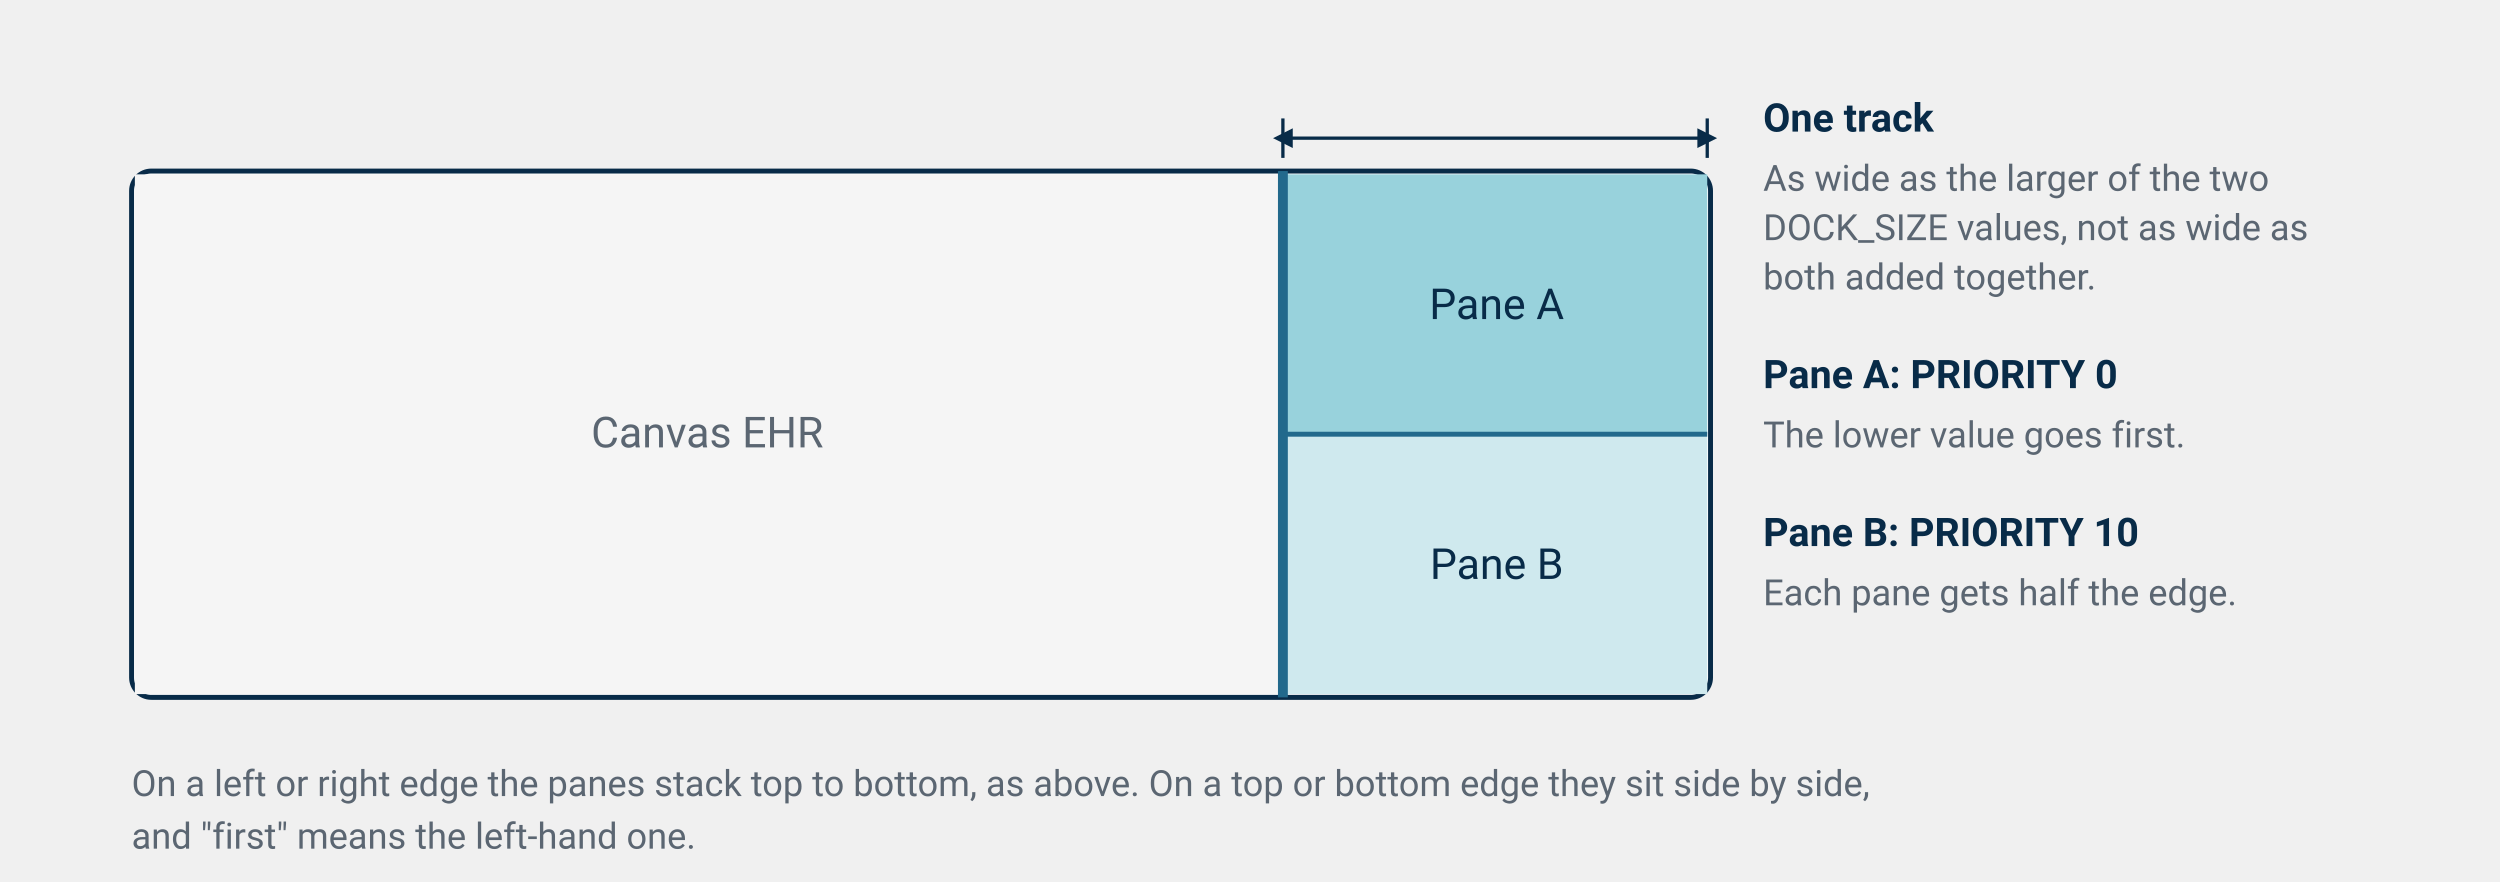
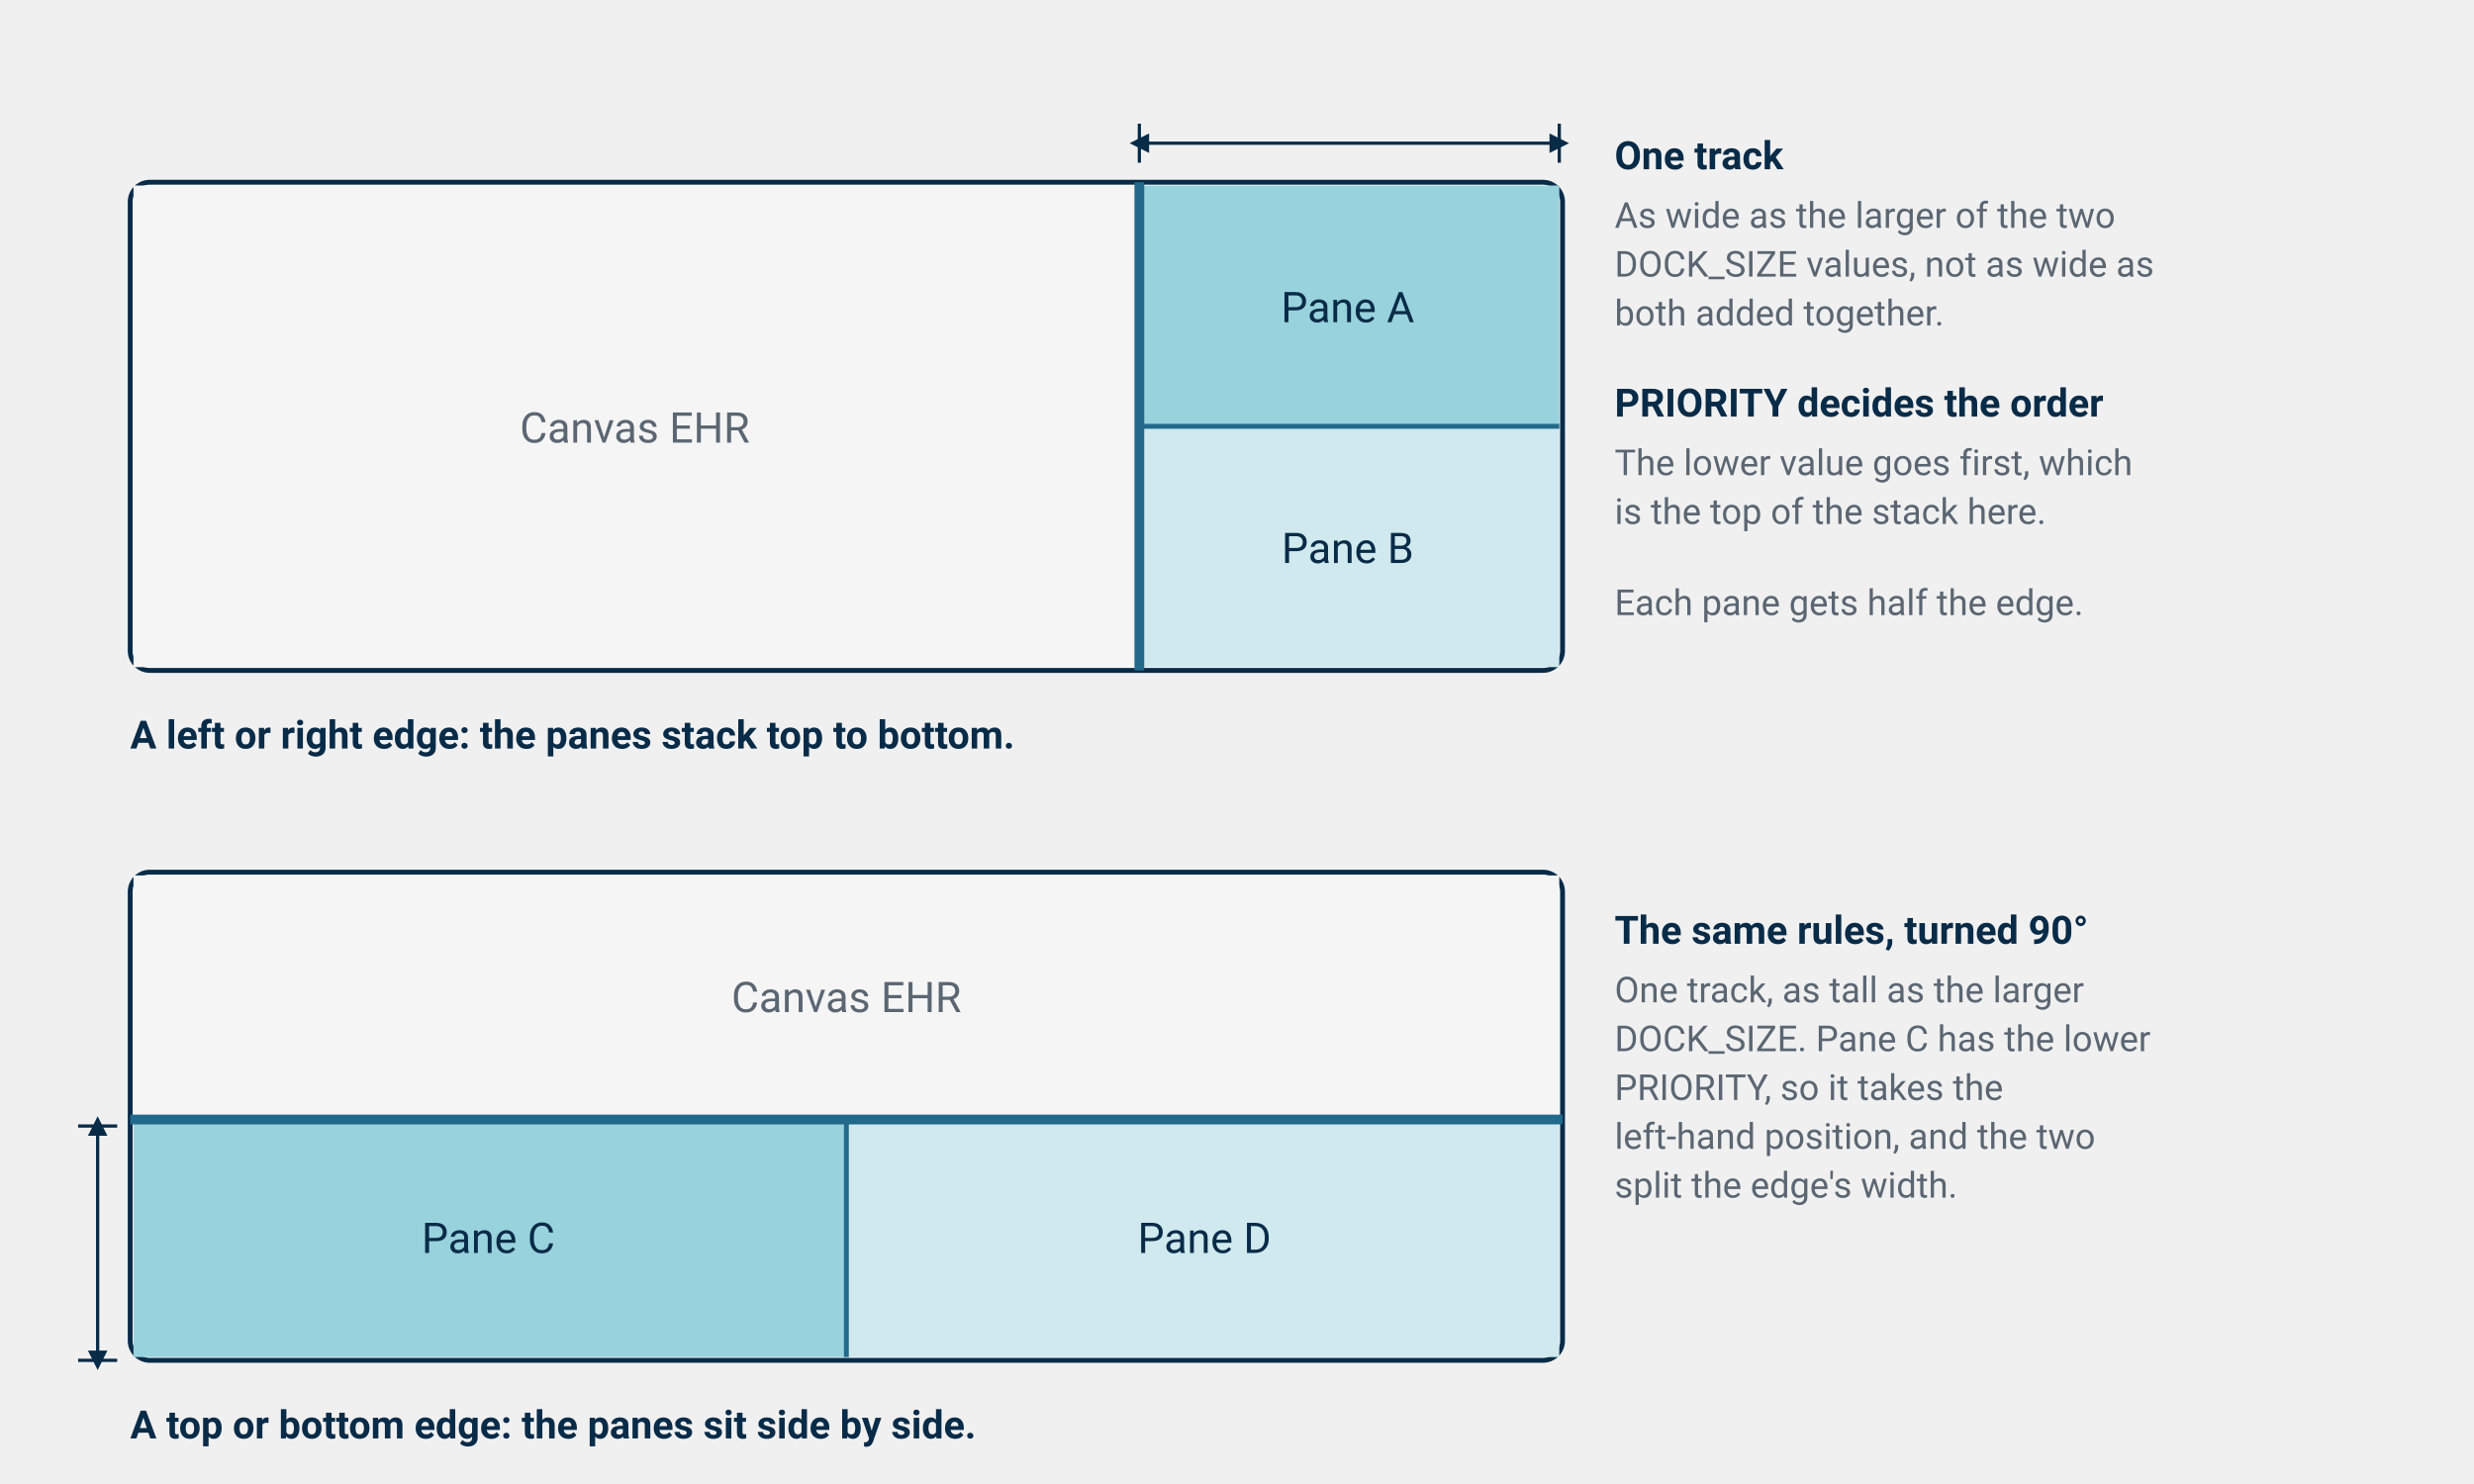
- <svg xmlns="http://www.w3.org/2000/svg" viewBox="0 0 760 268" width="760" height="268" role="img" aria-labelledby="dpe-title dpe-desc" font-family="-apple-system, BlinkMacSystemFont, 'Segoe UI', Roboto, 'Helvetica Neue', sans-serif">
+ <svg xmlns="http://www.w3.org/2000/svg" viewBox="0 0 760 456" width="760" height="456" role="img" aria-labelledby="dpe-title dpe-desc" font-family="-apple-system, BlinkMacSystemFont, 'Segoe UI', Roboto, 'Helvetica Neue', sans-serif">
  <defs>
    <marker id="dpe-arrow" markerWidth="8" markerHeight="8" refX="3" refY="4" orient="auto-start-reverse">
      <path d="M0,1 L6,4 L0,7 z" fill="#082b48" />
    </marker>
  </defs>
-   <line x1="390" y1="42" x2="519" y2="42" stroke="#082b48" stroke-width="1" marker-start="url(#dpe-arrow)" marker-end="url(#dpe-arrow)" />
-   <line x1="390" y1="36" x2="390" y2="48" stroke="#082b48" stroke-width="1" />
-   <line x1="519" y1="36" x2="519" y2="48" stroke="#082b48" stroke-width="1" />
-   <rect x="40" y="52" width="480" height="160" rx="6" fill="#ffffff" stroke="#082b48" stroke-width="1.5" />
-   <rect x="41" y="53" width="349" height="158" fill="#f5f5f5" />
-   <text x="215" y="136" fill="#5b6672" font-size="13" text-anchor="middle">Canvas EHR</text>
-   <rect x="390" y="53" width="129" height="79" fill="#98d2dc" />
-   <rect x="390" y="132" width="129" height="79" fill="#cfe9ee" />
-   <line x1="390" y1="132" x2="519" y2="132" stroke="#22698c" stroke-width="1.5" />
-   <line x1="390" y1="52" x2="390" y2="212" stroke="#22698c" stroke-width="3" />
-   <text x="455" y="97" fill="#082b48" font-size="13" text-anchor="middle">Pane A</text>
-   <text x="455" y="176" fill="#082b48" font-size="13" text-anchor="middle">Pane B</text>
-   <g font-size="11">
-     <text x="536" y="40" fill="#082b48" font-size="12" font-weight="600">One track</text>
-     <text x="536" y="58" fill="#5b6672">As wide as the larger of the two</text>
-     <text x="536" y="73" fill="#5b6672">DOCK_SIZE values, not as wide as</text>
-     <text x="536" y="88" fill="#5b6672">both added together.</text>
-     <text x="536" y="118" fill="#082b48" font-size="12" font-weight="600">Pane A: PRIORITY 0</text>
-     <text x="536" y="136" fill="#5b6672">The lower value goes first.</text>
-     <text x="536" y="166" fill="#082b48" font-size="12" font-weight="600">Pane B: PRIORITY 10</text>
-     <text x="536" y="184" fill="#5b6672">Each pane gets half the edge.</text>
+   <line x1="350" y1="44" x2="479" y2="44" stroke="#082b48" stroke-width="1" marker-start="url(#dpe-arrow)" marker-end="url(#dpe-arrow)" />
+   <line x1="350" y1="38" x2="350" y2="50" stroke="#082b48" stroke-width="1" />
+   <line x1="479" y1="38" x2="479" y2="50" stroke="#082b48" stroke-width="1" />
+   <rect x="40" y="56" width="440" height="150" rx="6" fill="#ffffff" stroke="#082b48" stroke-width="1.5" />
+   <rect x="41" y="57" width="309" height="148" fill="#f5f5f5" />
+   <rect x="350" y="57" width="129" height="74" fill="#98d2dc" />
+   <rect x="350" y="131" width="129" height="74" fill="#cfe9ee" />
+   <line x1="350" y1="131" x2="479" y2="131" stroke="#22698c" stroke-width="1.5" />
+   <line x1="350" y1="56" x2="350" y2="206" stroke="#22698c" stroke-width="3" />
+   <text x="195" y="136" fill="#5b6672" font-size="13" text-anchor="middle">Canvas EHR</text>
+   <text x="414" y="99" fill="#082b48" font-size="13" text-anchor="middle">Pane A</text>
+   <text x="414" y="173" fill="#082b48" font-size="13" text-anchor="middle">Pane B</text>
+   <text x="40" y="230" fill="#082b48" font-size="12" font-weight="600">A left or right edge: the panes stack top to bottom.</text>
+   <g font-size="11" fill="#5b6672">
+     <text x="496" y="52" fill="#082b48" font-size="12" font-weight="600">One track</text>
+     <text x="496" y="70">As wide as the larger of the two</text>
+     <text x="496" y="85">DOCK_SIZE values, not as wide as</text>
+     <text x="496" y="100">both added together.</text>
+     <text x="496" y="128" fill="#082b48" font-size="12" font-weight="600">PRIORITY decides the order</text>
+     <text x="496" y="146">The lower value goes first, which</text>
+     <text x="496" y="161">is the top of the stack here.</text>
+     <text x="496" y="189">Each pane gets half the edge.</text>
  </g>
-   <text x="40" y="242" fill="#5b6672" font-size="11">On a left or right edge the panes stack top to bottom, as above. On a top or bottom edge they sit side by side,</text>
-   <text x="40" y="258" fill="#5b6672" font-size="11">and "first" means the left-hand one.</text>
+   <line x1="30" y1="346" x2="30" y2="418" stroke="#082b48" stroke-width="1" marker-start="url(#dpe-arrow)" marker-end="url(#dpe-arrow)" />
+   <line x1="24" y1="346" x2="36" y2="346" stroke="#082b48" stroke-width="1" />
+   <line x1="24" y1="418" x2="36" y2="418" stroke="#082b48" stroke-width="1" />
+   <rect x="40" y="268" width="440" height="150" rx="6" fill="#ffffff" stroke="#082b48" stroke-width="1.5" />
+   <rect x="41" y="269" width="438" height="75" fill="#f5f5f5" />
+   <rect x="41" y="344" width="219" height="73" fill="#98d2dc" />
+   <rect x="260" y="344" width="219" height="73" fill="#cfe9ee" />
+   <line x1="260" y1="344" x2="260" y2="417" stroke="#22698c" stroke-width="1.5" />
+   <line x1="40" y1="344" x2="480" y2="344" stroke="#22698c" stroke-width="3" />
+   <text x="260" y="311" fill="#5b6672" font-size="13" text-anchor="middle">Canvas EHR</text>
+   <text x="150" y="385" fill="#082b48" font-size="13" text-anchor="middle">Pane C</text>
+   <text x="370" y="385" fill="#082b48" font-size="13" text-anchor="middle">Pane D</text>
+   <text x="40" y="442" fill="#082b48" font-size="12" font-weight="600">A top or bottom edge: the panes sit side by side.</text>
+   <g font-size="11" fill="#5b6672">
+     <text x="496" y="290" fill="#082b48" font-size="12" font-weight="600">The same rules, turned 90°</text>
+     <text x="496" y="308">One track, as tall as the larger</text>
+     <text x="496" y="323">DOCK_SIZE. Pane C has the lower</text>
+     <text x="496" y="338">PRIORITY, so it takes the</text>
+     <text x="496" y="353">left-hand position, and the two</text>
+     <text x="496" y="368">split the edge's width.</text>
+   </g>
</svg>
